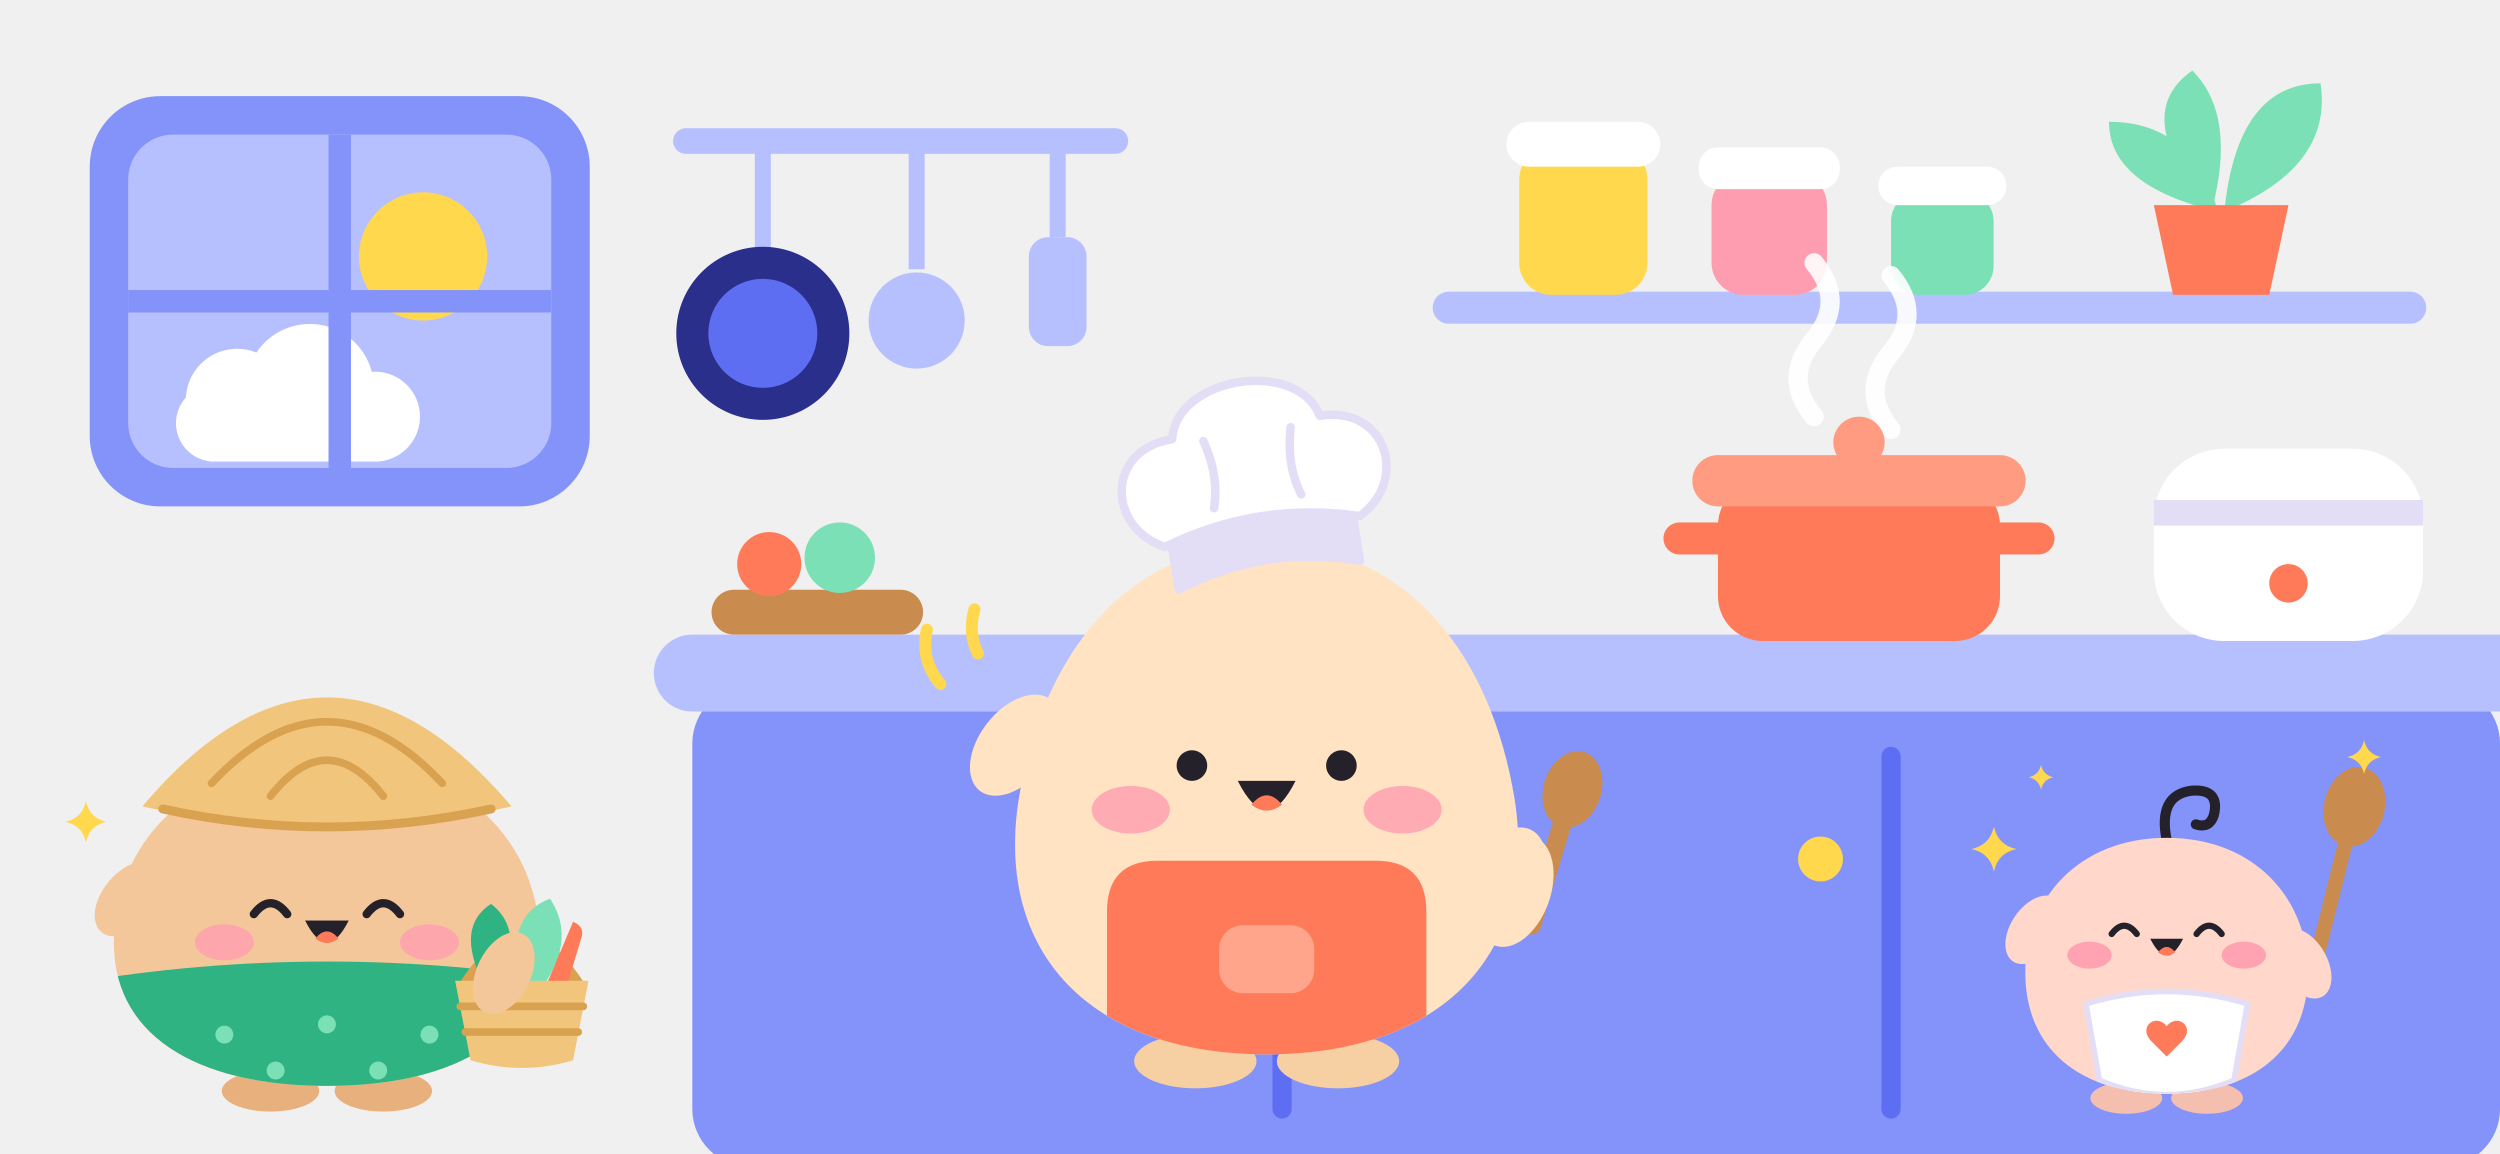
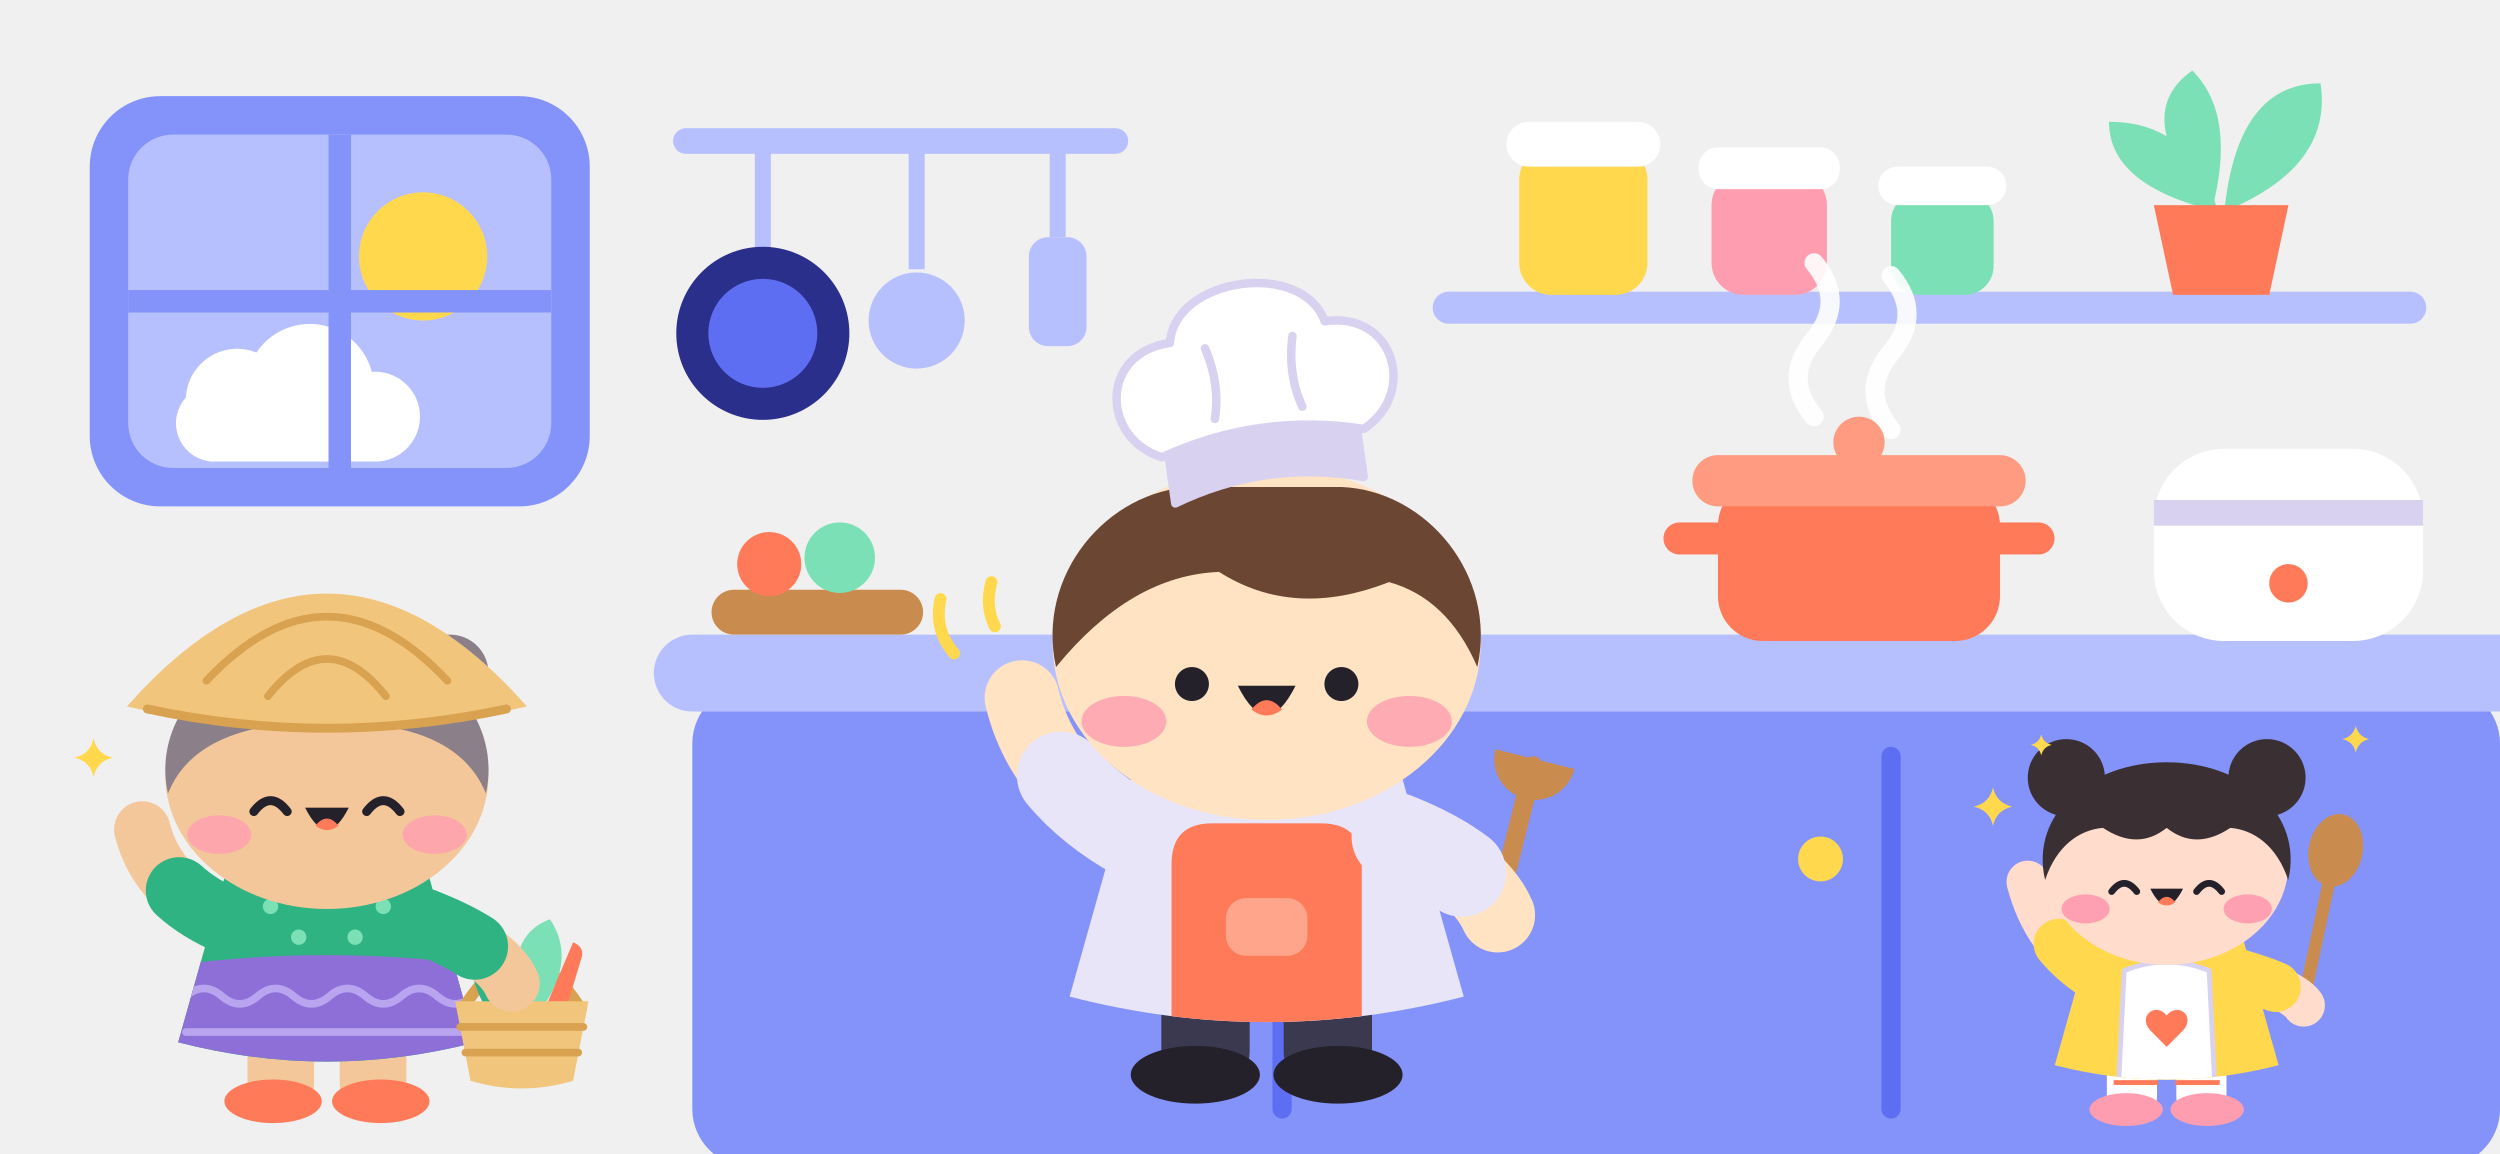
<svg xmlns="http://www.w3.org/2000/svg" viewBox="0 0 780 360" width="780" height="360">
  <rect x="28" y="30" width="156" height="128" rx="22" fill="#8493FA" />
  <rect x="40" y="42" width="132" height="104" rx="14" fill="#B7C0FF" />
  <circle cx="132" cy="80" r="20" fill="#FFD84D" />
  <path d="M58 124 a16 16 0 0 1 22 -14 a20 20 0 0 1 36 6 a14 14 0 0 1 2 28 h-52 a12 12 0 0 1 -8 -20 z" fill="#FFFFFF" />
  <path d="M106 42 v104 M40 94 h132" stroke="#8493FA" stroke-width="7" />
  <path d="M214 44 h134" stroke="#B7C0FF" stroke-width="8" stroke-linecap="round" />
  <path d="M238 44 v34 M286 44 v40 M330 44 v30" stroke="#B7C0FF" stroke-width="5" />
  <circle cx="238" cy="104" r="27" fill="#2A2F8C" />
  <circle cx="238" cy="104" r="17" fill="#5E6EF3" />
  <circle cx="286" cy="100" r="15" fill="#B7C0FF" />
  <rect x="321" y="74" width="18" height="34" rx="6" fill="#B7C0FF" />
  <path d="M452 96 h300" stroke="#B7C0FF" stroke-width="10" stroke-linecap="round" />
  <rect x="474" y="46" width="40" height="46" rx="10" fill="#FFD84D" />
  <rect x="470" y="38" width="48" height="14" rx="7" fill="#FFFFFF" />
  <rect x="534" y="54" width="36" height="38" rx="10" fill="#FF9DB0" />
  <rect x="530" y="46" width="44" height="13" rx="6" fill="#FFFFFF" />
  <rect x="590" y="60" width="32" height="32" rx="9" fill="#7BE0B5" />
  <rect x="586" y="52" width="40" height="12" rx="6" fill="#FFFFFF" />
  <path d="M690 66 q-26 -30 -6 -44 q14 14 6 44 z M694 66 q4 -40 30 -40 q4 26 -30 40 z M692 66 q-34 -8 -34 -28 q26 0 34 28 z" fill="#7BE0B5" />
  <path d="M672 64 h42 l-6 28 h-30 z" fill="#FF7A59" />
  <rect x="216" y="214" width="564" height="150" rx="18" fill="#8493FA" />
  <rect x="204" y="198" width="590" height="24" rx="12" fill="#B7C0FF" />
  <path d="M400 236 v110 M590 236 v110" stroke="#5E6EF3" stroke-width="6" stroke-linecap="round" />
  <circle cx="378" cy="268" r="7" fill="#FFD84D" />
  <circle cx="568" cy="268" r="7" fill="#FFD84D" />
  <rect x="222" y="184" width="66" height="14" rx="7" fill="#C98B4E" />
  <circle cx="240" cy="176" r="10" fill="#FF7A59" />
  <circle cx="262" cy="174" r="11" fill="#7BE0B5" />
  <path d="M566 130 q-10 -12 0 -24 q10 -12 0 -24 M590 134 q-10 -12 0 -24 q10 -12 0 -24" stroke="#FFFFFF" stroke-width="6" stroke-linecap="round" fill="none" opacity="0.9" />
  <rect x="536" y="150" width="88" height="50" rx="14" fill="#FF7A59" />
  <rect x="528" y="142" width="104" height="16" rx="8" fill="#FF9B80" />
  <circle cx="580" cy="138" r="8" fill="#FF9B80" />
  <path d="M524 168 h12 M624 168 h12" stroke="#FF7A59" stroke-width="10" stroke-linecap="round" />
  <rect x="672" y="140" width="84" height="60" rx="22" fill="#FFFFFF" />
-   <rect x="672" y="156" width="84" height="8" fill="#E3DEF6" />
+   <rect x="672" y="156" width="84" height="8" fill="#D8D1F0" />
  <circle cx="714" cy="182" r="6" fill="#FF7A59" />
  <g transform="translate(6 166) scale(0.4)">
-     <ellipse cx="196" cy="436" rx="38" ry="16" fill="#E7B07C" />
-     <ellipse cx="284" cy="436" rx="38" ry="16" fill="#E7B07C" />
-     <ellipse cx="86" cy="286" rx="34" ry="21" fill="#F4C79A" transform="rotate(-50 86 286)" />
-     <path d="M240 178 C342 178 402 236 406 314 C410 392 342 432 240 432 C138 432 70 392 74 314 C78 236 138 178 240 178 Z" fill="#F4C79A" />
-     <clipPath id="b2">
-       <path d="M240 178 C342 178 402 236 406 314 C410 392 342 432 240 432 C138 432 70 392 74 314 C78 236 138 178 240 178 Z" />
+     <path d="M204 392 V430 M276 392 V430" stroke="#F4C79A" stroke-width="52" stroke-linecap="round" />
+     <ellipse cx="198" cy="444" rx="38" ry="17" fill="#FF7A59" />
+     <ellipse cx="282" cy="444" rx="38" ry="17" fill="#FF7A59" />
+     <path d="M164 304 Q108.0 280.0 96 232" stroke="#F4C79A" stroke-width="44" stroke-linecap="round" fill="none" />
+     <path d="M164 304 Q140.48 293.92 124.722 279.606" stroke="#2FB383" stroke-width="52" stroke-linecap="round" fill="none" />
+     <clipPath id="c34295">
+       <path d="M160 270 Q240 246 320 270 L356 398 Q240 428 124 398 Z" />
    </clipPath>
-     <g clip-path="url(#b2)">
-       <path d="M40 352 Q240 318 440 352 L440 470 L40 470 Z" fill="#2FB383" />
-       <circle cx="160" cy="392" r="7" fill="#7BE0B5" />
-       <circle cx="240" cy="384" r="7" fill="#7BE0B5" />
-       <circle cx="320" cy="392" r="7" fill="#7BE0B5" />
-       <circle cx="200" cy="420" r="7" fill="#7BE0B5" />
-       <circle cx="280" cy="420" r="7" fill="#7BE0B5" />
+     <path d="M160 270 Q240 246 320 270 L356 398 Q240 428 124 398 Z" fill="#2FB383" />
+     <g clip-path="url(#c34295)">
+       <circle cx="196" cy="292" r="6" fill="#7BE0B5" />
+       <circle cx="240" cy="284" r="6" fill="#7BE0B5" />
+       <circle cx="284" cy="292" r="6" fill="#7BE0B5" />
+       <circle cx="218" cy="316" r="6" fill="#7BE0B5" />
+       <circle cx="262" cy="316" r="6" fill="#7BE0B5" />
+       <path d="M120 338 Q240 322 360 338 V430 H120 Z" fill="#8E6FD8" />
+       <path d="M130 362 q14 -12 28 0 t28 0 t28 0 t28 0 t28 0 t28 0 t28 0 t28 0 M130 390 h230" stroke="#B9A4F0" stroke-width="6" fill="none" stroke-linecap="round" />
    </g>
-     <path d="M96 214 Q240 44 384 214 Q240 246 96 214 Z" fill="#F2C57C" />
-     <path d="M150 196 Q240 100 330 196 M196 206 Q240 150 284 206" stroke="#D9A250" stroke-width="6" fill="none" stroke-linecap="round" />
-     <path d="M112 216 Q240 244 368 216" stroke="#D9A250" stroke-width="7" fill="none" stroke-linecap="round" />
-     <g transform="translate(0 32)">
-       <ellipse cx="160" cy="288" rx="23" ry="14" fill="#FF9DB0" opacity="0.8" />
-       <ellipse cx="320" cy="288" rx="23" ry="14" fill="#FF9DB0" opacity="0.8" />
-       <path d="M183 266 q13 -17 26 0 M271 266 q13 -17 26 0" stroke="#24212B" stroke-width="6.5" stroke-linecap="round" fill="none" />
-       <path d="M223 271 q17 34 34 0 z" fill="#24212B" />
-       <path d="M231 285 q9 7 18 0 q-9 -11 -18 0 z" fill="#FF7A59" />
+     <ellipse cx="240" cy="190" rx="126" ry="104" fill="#F4C79A" />
+     <circle cx="336" cy="110" r="30" fill="#8B8089" />
+     <path d="M116 204 C104 150 146 100 196 98 L284 98 C334 100 376 150 364 204 C348 164 304 148 240 148 C176 148 132 164 116 204 Z" fill="#8B8089" />
+     <path d="M84 136 Q240 -40 396 136 Q240 172 84 136 Z" fill="#F2C57C" />
+     <path d="M146 116 Q240 16 334 116 M194 128 Q240 70 286 128" stroke="#D9A250" stroke-width="6" fill="none" stroke-linecap="round" />
+     <path d="M100 138 Q240 168 380 138" stroke="#D9A250" stroke-width="7" fill="none" stroke-linecap="round" />
+     <g transform="translate(0 -48)">
+       <ellipse cx="156" cy="284" rx="25" ry="15" fill="#FF9DB0" opacity="0.8" />
+       <ellipse cx="324" cy="284" rx="25" ry="15" fill="#FF9DB0" opacity="0.8" />
+       <path d="M183 266 q13 -17 26 0 M271 266 q13 -17 26 0" stroke="#24212B" stroke-width="7" stroke-linecap="round" fill="none" />
+       <path d="M223 263 q17 34 34 0 z" fill="#24212B" />
+       <path d="M231 277 q9 7 18 0 q-9 -11 -18 0 z" fill="#FF7A59" />
    </g>
-     <path d="M52 210 q2.88 13.12 16 16 q-13.12 2.88 -16 16 q-2.88 -13.12 -16 -16 q13.12 -2.88 16 -16 z" fill="#FFD84D" />
-     <path d="M346 356 q46 -74 92 0" stroke="#D9A250" stroke-width="9" fill="none" stroke-linecap="round" />
-     <path d="M362 352 q-22 -44 6 -62 q26 20 8 62 z" fill="#2FB383" />
-     <path d="M388 352 q-8 -54 26 -66 q20 30 -4 66 z" fill="#7BE0B5" />
-     <path d="M410 356 l22 -52 q10 4 6 14 l-12 40 z" fill="#FF7A59" />
-     <path d="M340 350 h104 l-12 62 q-40 12 -80 0 z" fill="#F2C57C" />
-     <path d="M344 370 h96 M348 390 h88" stroke="#D9A250" stroke-width="6" stroke-linecap="round" />
-     <ellipse cx="378" cy="344" rx="34" ry="21" fill="#F4C79A" transform="rotate(-64 378 344)" />
+     <path d="M346 372 q46 -74 92 0" stroke="#D9A250" stroke-width="9" fill="none" stroke-linecap="round" />
+     <path d="M362 368 q-22 -44 6 -62 q26 20 8 62 z" fill="#2FB383" />
+     <path d="M388 368 q-8 -54 26 -66 q20 30 -4 66 z" fill="#7BE0B5" />
+     <path d="M410 372 l22 -52 q10 4 6 14 l-12 40 z" fill="#FF7A59" />
+     <path d="M340 366 h104 l-12 62 q-40 12 -80 0 z" fill="#F2C57C" />
+     <path d="M344 386 h96 M348 406 h88" stroke="#D9A250" stroke-width="6" stroke-linecap="round" />
+     <path d="M316 304 Q372.0 326.0 384 352" stroke="#F4C79A" stroke-width="44" stroke-linecap="round" fill="none" />
+     <path d="M316 304 Q339.52 313.24 355.278 323.186" stroke="#2FB383" stroke-width="52" stroke-linecap="round" fill="none" />
+     <path d="M58 161 q2.7 12.3 15 15 q-12.3 2.7 -15 15 q-2.7 -12.3 -15 -15 q12.3 -2.7 15 -15 z" fill="#FFD84D" />
  </g>
  <g transform="translate(268 100) scale(0.53)">
-     <ellipse cx="198" cy="436" rx="36" ry="16" fill="#F6CFA3" />
-     <ellipse cx="282" cy="436" rx="36" ry="16" fill="#F6CFA3" />
-     <ellipse cx="92" cy="250" rx="34" ry="21" fill="#FFE3C2" transform="rotate(-52 92 250)" />
-     <ellipse cx="380" cy="330" rx="34" ry="21" fill="#FFE3C2" transform="rotate(-62 380 330)" />
-     <path d="M240 132 C322 132 372 196 386 282 C400 372 344 432 240 432 C136 432 80 372 94 282 C108 196 158 132 240 132 Z" fill="#FFE3C2" />
-     <clipPath id="b">
-       <path d="M240 132 C322 132 372 196 386 282 C400 372 344 432 240 432 C136 432 80 372 94 282 C108 196 158 132 240 132 Z" />
+     <path d="M204 392 V430 M276 392 V430" stroke="#3B3950" stroke-width="52" stroke-linecap="round" />
+     <ellipse cx="198" cy="444" rx="38" ry="17" fill="#24212B" />
+     <ellipse cx="282" cy="444" rx="38" ry="17" fill="#24212B" />
+     <path d="M164 304 Q108.0 273.0 96 222" stroke="#FFE3C2" stroke-width="44" stroke-linecap="round" fill="none" />
+     <path d="M164 304 Q136.0 288.5 119.0 268.0" stroke="#E9E5F8" stroke-width="52" stroke-linecap="round" fill="none" />
+     <clipPath id="c50772">
+       <path d="M160 270 Q240 246 320 270 L356 398 Q240 428 124 398 Z" />
    </clipPath>
-     <g clip-path="url(#b)">
-       <path d="M146 470 L146 348 Q146 318 176 318 L304 318 Q334 318 334 348 L334 470 Z" fill="#FF7A59" />
-       <rect x="212" y="356" width="56" height="40" rx="14" fill="#FFA58C" />
+     <path d="M160 270 Q240 246 320 270 L356 398 Q240 428 124 398 Z" fill="#E9E5F8" />
+     <g clip-path="url(#c50772)">
+       <path d="M184 420 V320 Q184 296 208 296 H272 Q296 296 296 320 V420 Z" fill="#FF7A59" />
+       <rect x="216" y="340" width="48" height="34" rx="12" fill="#FFA58C" />
+       <path d="M206 268 Q240 300 274 268 L262 258 Q240 268 218 258 Z" fill="#FFD84D" />
    </g>
-     <g transform="rotate(-9 240 140)">
-       <path d="M186 150 Q240 132 294 150 L294 122 Q240 106 186 122 Z" fill="#E3DEF6" stroke="#E3DEF6" stroke-width="5" stroke-linejoin="round" />
-       <path d="M182 124 C150 108 156 62 196 62 C204 26 276 26 284 62 C324 62 330 108 298 124 Q240 106 182 124 Z" fill="#FFFFFF" stroke="#E3DEF6" stroke-width="5" stroke-linejoin="round" />
-       <path d="M214 66 q6 22 0 40 M266 66 q-6 22 0 40" stroke="#E3DEF6" stroke-width="5" stroke-linecap="round" fill="none" />
+     <ellipse cx="240" cy="190" rx="126" ry="104" fill="#FFE3C2" />
+     <path d="M116 204 C104 150 146 100 196 98 L284 98 C334 100 376 150 364 204 C352 176 334 160 312 154 Q256 176 212 148 Q160 150 116 204 Z" fill="#6B4632" />
+     <g transform="translate(0 -52) rotate(-8 240 140)">
+       <path d="M184 152 Q240 134 296 152 L296 122 Q240 106 184 122 Z" fill="#D8D1F0" stroke="#D8D1F0" stroke-width="5" stroke-linejoin="round" />
+       <path d="M180 124 C146 108 152 58 194 58 C202 20 278 20 286 58 C328 58 334 108 300 124 Q240 106 180 124 Z" fill="#FFFFFF" stroke="#D8D1F0" stroke-width="5" stroke-linejoin="round" />
+       <path d="M214 64 q6 22 0 42 M266 64 q-6 22 0 42" stroke="#D8D1F0" stroke-width="5" stroke-linecap="round" fill="none" />
    </g>
-     <g transform="translate(0 0)">
-       <ellipse cx="160" cy="288" rx="23" ry="14" fill="#FF9DB0" opacity="0.8" />
-       <ellipse cx="320" cy="288" rx="23" ry="14" fill="#FF9DB0" opacity="0.8" />
-       <circle cx="196" cy="262" r="9" fill="#24212B" />
-       <circle cx="284" cy="262" r="9" fill="#24212B" />
-       <path d="M223 271 q17 34 34 0 z" fill="#24212B" />
-       <path d="M231 285 q9 7 18 0 q-9 -11 -18 0 z" fill="#FF7A59" />
+     <g transform="translate(0 -48)">
+       <ellipse cx="156" cy="284" rx="25" ry="15" fill="#FF9DB0" opacity="0.8" />
+       <ellipse cx="324" cy="284" rx="25" ry="15" fill="#FF9DB0" opacity="0.8" />
+       <circle cx="196" cy="262" r="10" fill="#24212B" />
+       <circle cx="284" cy="262" r="10" fill="#24212B" />
+       <path d="M223 263 q17 34 34 0 z" fill="#24212B" />
+       <path d="M231 277 q9 7 18 0 q-9 -11 -18 0 z" fill="#FF7A59" />
    </g>
-     <path d="M48 214 q-12 -14 -8 -32 M70 196 q-6 -12 -2 -26" stroke="#FFD84D" stroke-width="7" stroke-linecap="round" fill="none" />
-     <path d="M396 356 L420 276" stroke="#C98B4E" stroke-width="11" stroke-linecap="round" />
-     <ellipse cx="420" cy="276" rx="17" ry="23" fill="#C98B4E" transform="rotate(18 420 276)" />
-     <ellipse cx="386" cy="336" rx="34" ry="21" fill="#FFE3C2" transform="rotate(-70 386 336)" />
+     <g transform="rotate(14 380 330)">
+       <path d="M380 360 V260" stroke="#C98B4E" stroke-width="11" stroke-linecap="round" />
+       <path d="M356 256 a24 24 0 0 0 48 0 z" fill="#C98B4E" />
+     </g>
+     <path d="M316 304 Q364.0 323.0 376 350" stroke="#FFE3C2" stroke-width="44" stroke-linecap="round" fill="none" />
+     <path d="M316 304 Q340.0 313.5 355.0 325.0" stroke="#E9E5F8" stroke-width="52" stroke-linecap="round" fill="none" />
+     <path d="M56 196 q-12 -14 -8 -32 M80 180 q-6 -12 -2 -26" stroke="#FFD84D" stroke-width="7" stroke-linecap="round" fill="none" />
  </g>
  <g transform="translate(592 190) scale(0.35)">
-     <ellipse cx="204" cy="436" rx="32" ry="14" fill="#F5BFAF" />
-     <ellipse cx="276" cy="436" rx="32" ry="14" fill="#F5BFAF" />
-     <ellipse cx="122" cy="286" rx="34" ry="21" fill="#FFD8CB" transform="rotate(-56 122 286)" />
-     <path d="M240 206 q-8 -40 22 -44 q26 -2 20 22 q-4 12 -16 8" stroke="#24212B" stroke-width="9" fill="none" stroke-linecap="round" />
-     <path d="M240 204 C318 204 366 258 366 324 C366 392 318 432 240 432 C162 432 114 392 114 324 C114 258 162 204 240 204 Z" fill="#FFD8CB" />
-     <clipPath id="b3">
-       <path d="M240 204 C318 204 366 258 366 324 C366 392 318 432 240 432 C162 432 114 392 114 324 C114 258 162 204 240 204 Z" />
-     </clipPath>
-     <g clip-path="url(#b3)">
-       <path d="M168 352 Q240 330 312 352 L300 420 Q240 446 180 420 Z" fill="#FFFFFF" stroke="#E3DEF6" stroke-width="5" stroke-linejoin="round" />
-       <path d="M240 372 c-9 -12 -26 0 -14 13 l14 14 l14 -14 c12 -13 -5 -25 -14 -13 z" fill="#FF7A59" />
+     <g transform="translate(240 460) scale(0.86) translate(-240 -460)">
+       <path d="M204 392 V430 M276 392 V430" stroke="#FFFFFF" stroke-width="52" stroke-linecap="round" />
+       <path d="M185 404 h46 M249 404 h46 M185 416 h46 M249 416 h46" stroke="#FF7A59" stroke-width="5" />
+       <ellipse cx="198" cy="444" rx="38" ry="17" fill="#FF9DB0" />
+       <ellipse cx="282" cy="444" rx="38" ry="17" fill="#FF9DB0" />
+       <path d="M164 304 Q112.0 270.0 96 208" stroke="#FFDCCB" stroke-width="44" stroke-linecap="round" fill="none" />
+       <path d="M164 304 Q143.2 290.4 128.16 272.32" stroke="#FFD84D" stroke-width="52" stroke-linecap="round" fill="none" />
+       <clipPath id="c32095">
+         <path d="M160 270 Q240 246 320 270 L356 398 Q240 428 124 398 Z" />
+       </clipPath>
+       <path d="M160 270 Q240 246 320 270 L356 398 Q240 428 124 398 Z" fill="#FFD84D" />
+       <g clip-path="url(#c32095)">
+         <path d="M190 420 L196 300 Q240 282 284 300 L290 420 Z" fill="#FFFFFF" stroke="#D8D1F0" stroke-width="5" stroke-linejoin="round" />
+         <path transform="translate(240 352) scale(0.9)" d="M0 -6 c-12 -16 -34 0 -19 17 l19 19 l19 -19 c15 -17 -7 -33 -19 -17 z" fill="#FF7A59" />
+       </g>
+       <ellipse cx="240" cy="190" rx="126" ry="104" fill="#FFDCCB" />
+       <circle cx="136" cy="100" r="40" fill="#3A2F33" />
+       <circle cx="344" cy="100" r="40" fill="#3A2F33" />
+       <rect x="146" y="122" width="36" height="18" rx="9" fill="#FF7A59" transform="rotate(-40 164 131)" />
+       <rect x="298" y="122" width="36" height="18" rx="9" fill="#FF7A59" transform="rotate(40 316 131)" />
+       <path d="M114 206 C98 138 160 84 240 84 C320 84 382 138 366 206 C354 170 330 154 306 152 Q270 176 240 152 Q210 176 174 152 C150 154 126 170 114 206 Z" fill="#3A2F33" />
+       <g transform="translate(0 -48)">
+         <ellipse cx="156" cy="284" rx="25" ry="15" fill="#FF9DB0" opacity="0.95" />
+         <ellipse cx="324" cy="284" rx="25" ry="15" fill="#FF9DB0" opacity="0.95" />
+         <path d="M183 266 q13 -17 26 0 M271 266 q13 -17 26 0" stroke="#24212B" stroke-width="7" stroke-linecap="round" fill="none" />
+         <path d="M223 263 q17 34 34 0 z" fill="#24212B" />
+         <path d="M231 277 q9 7 18 0 q-9 -11 -18 0 z" fill="#FF7A59" />
+       </g>
+       <g transform="rotate(12 384 322)">
+         <path d="M384 346 v-150" stroke="#C98B4E" stroke-width="13" stroke-linecap="round" />
+         <ellipse cx="384" cy="172" rx="28" ry="38" fill="#C98B4E" />
+       </g>
+       <path d="M316 304 Q371.0 320.0 382 336" stroke="#FFDCCB" stroke-width="44" stroke-linecap="round" fill="none" />
+       <path d="M316 304 Q338.0 310.4 352.96 316.8" stroke="#FFD84D" stroke-width="52" stroke-linecap="round" fill="none" />
+       <path d="M60 110 q3.6 16.4 20 20 q-16.4 3.6 -20 20 q-3.6 -16.4 -20 -20 q16.4 -3.6 20 -20 z" fill="#FFD84D" />
+       <path d="M436 46 q2.52 11.48 14 14 q-11.48 2.52 -14 14 q-2.52 -11.48 -14 -14 q11.48 -2.52 14 -14 z" fill="#FFD84D" />
+       <path d="M110 55 q1.98 9.02 11 11 q-9.02 1.98 -11 11 q-1.98 -9.02 -11 -11 q9.02 -1.98 11 -11 z" fill="#FFD84D" />
    </g>
-     <g transform="translate(240 300) scale(0.86) translate(-240 -300)">
-       <g transform="translate(0 22)">
-         <ellipse cx="160" cy="288" rx="23" ry="14" fill="#FF9DB0" opacity="0.9" />
-         <ellipse cx="320" cy="288" rx="23" ry="14" fill="#FF9DB0" opacity="0.9" />
-         <path d="M183 266 q13 -17 26 0 M271 266 q13 -17 26 0" stroke="#24212B" stroke-width="6.5" stroke-linecap="round" fill="none" />
-         <path d="M223 271 q17 34 34 0 z" fill="#24212B" />
-         <path d="M231 285 q9 7 18 0 q-9 -11 -18 0 z" fill="#FF7A59" />
-       </g>
-     </g>
-     <g transform="rotate(14 372 318)">
-       <path d="M372 318 v-120" stroke="#C98B4E" stroke-width="13" stroke-linecap="round" />
-       <ellipse cx="372" cy="172" rx="27" ry="36" fill="#C98B4E" />
-     </g>
-     <ellipse cx="362" cy="316" rx="34" ry="21" fill="#FFD8CB" transform="rotate(60 362 316)" />
-     <path d="M86 194 q3.6 16.4 20 20 q-16.4 3.6 -20 20 q-3.6 -16.4 -20 -20 q16.4 -3.6 20 -20 z" fill="#FFD84D" />
-     <path d="M416 117 q2.7 12.3 15 15 q-12.3 2.7 -15 15 q-2.7 -12.3 -15 -15 q12.3 -2.7 15 -15 z" fill="#FFD84D" />
-     <path d="M128 139 q1.98 9.02 11 11 q-9.02 1.98 -11 11 q-1.98 -9.02 -11 -11 q9.02 -1.98 11 -11 z" fill="#FFD84D" />
  </g>
</svg>
